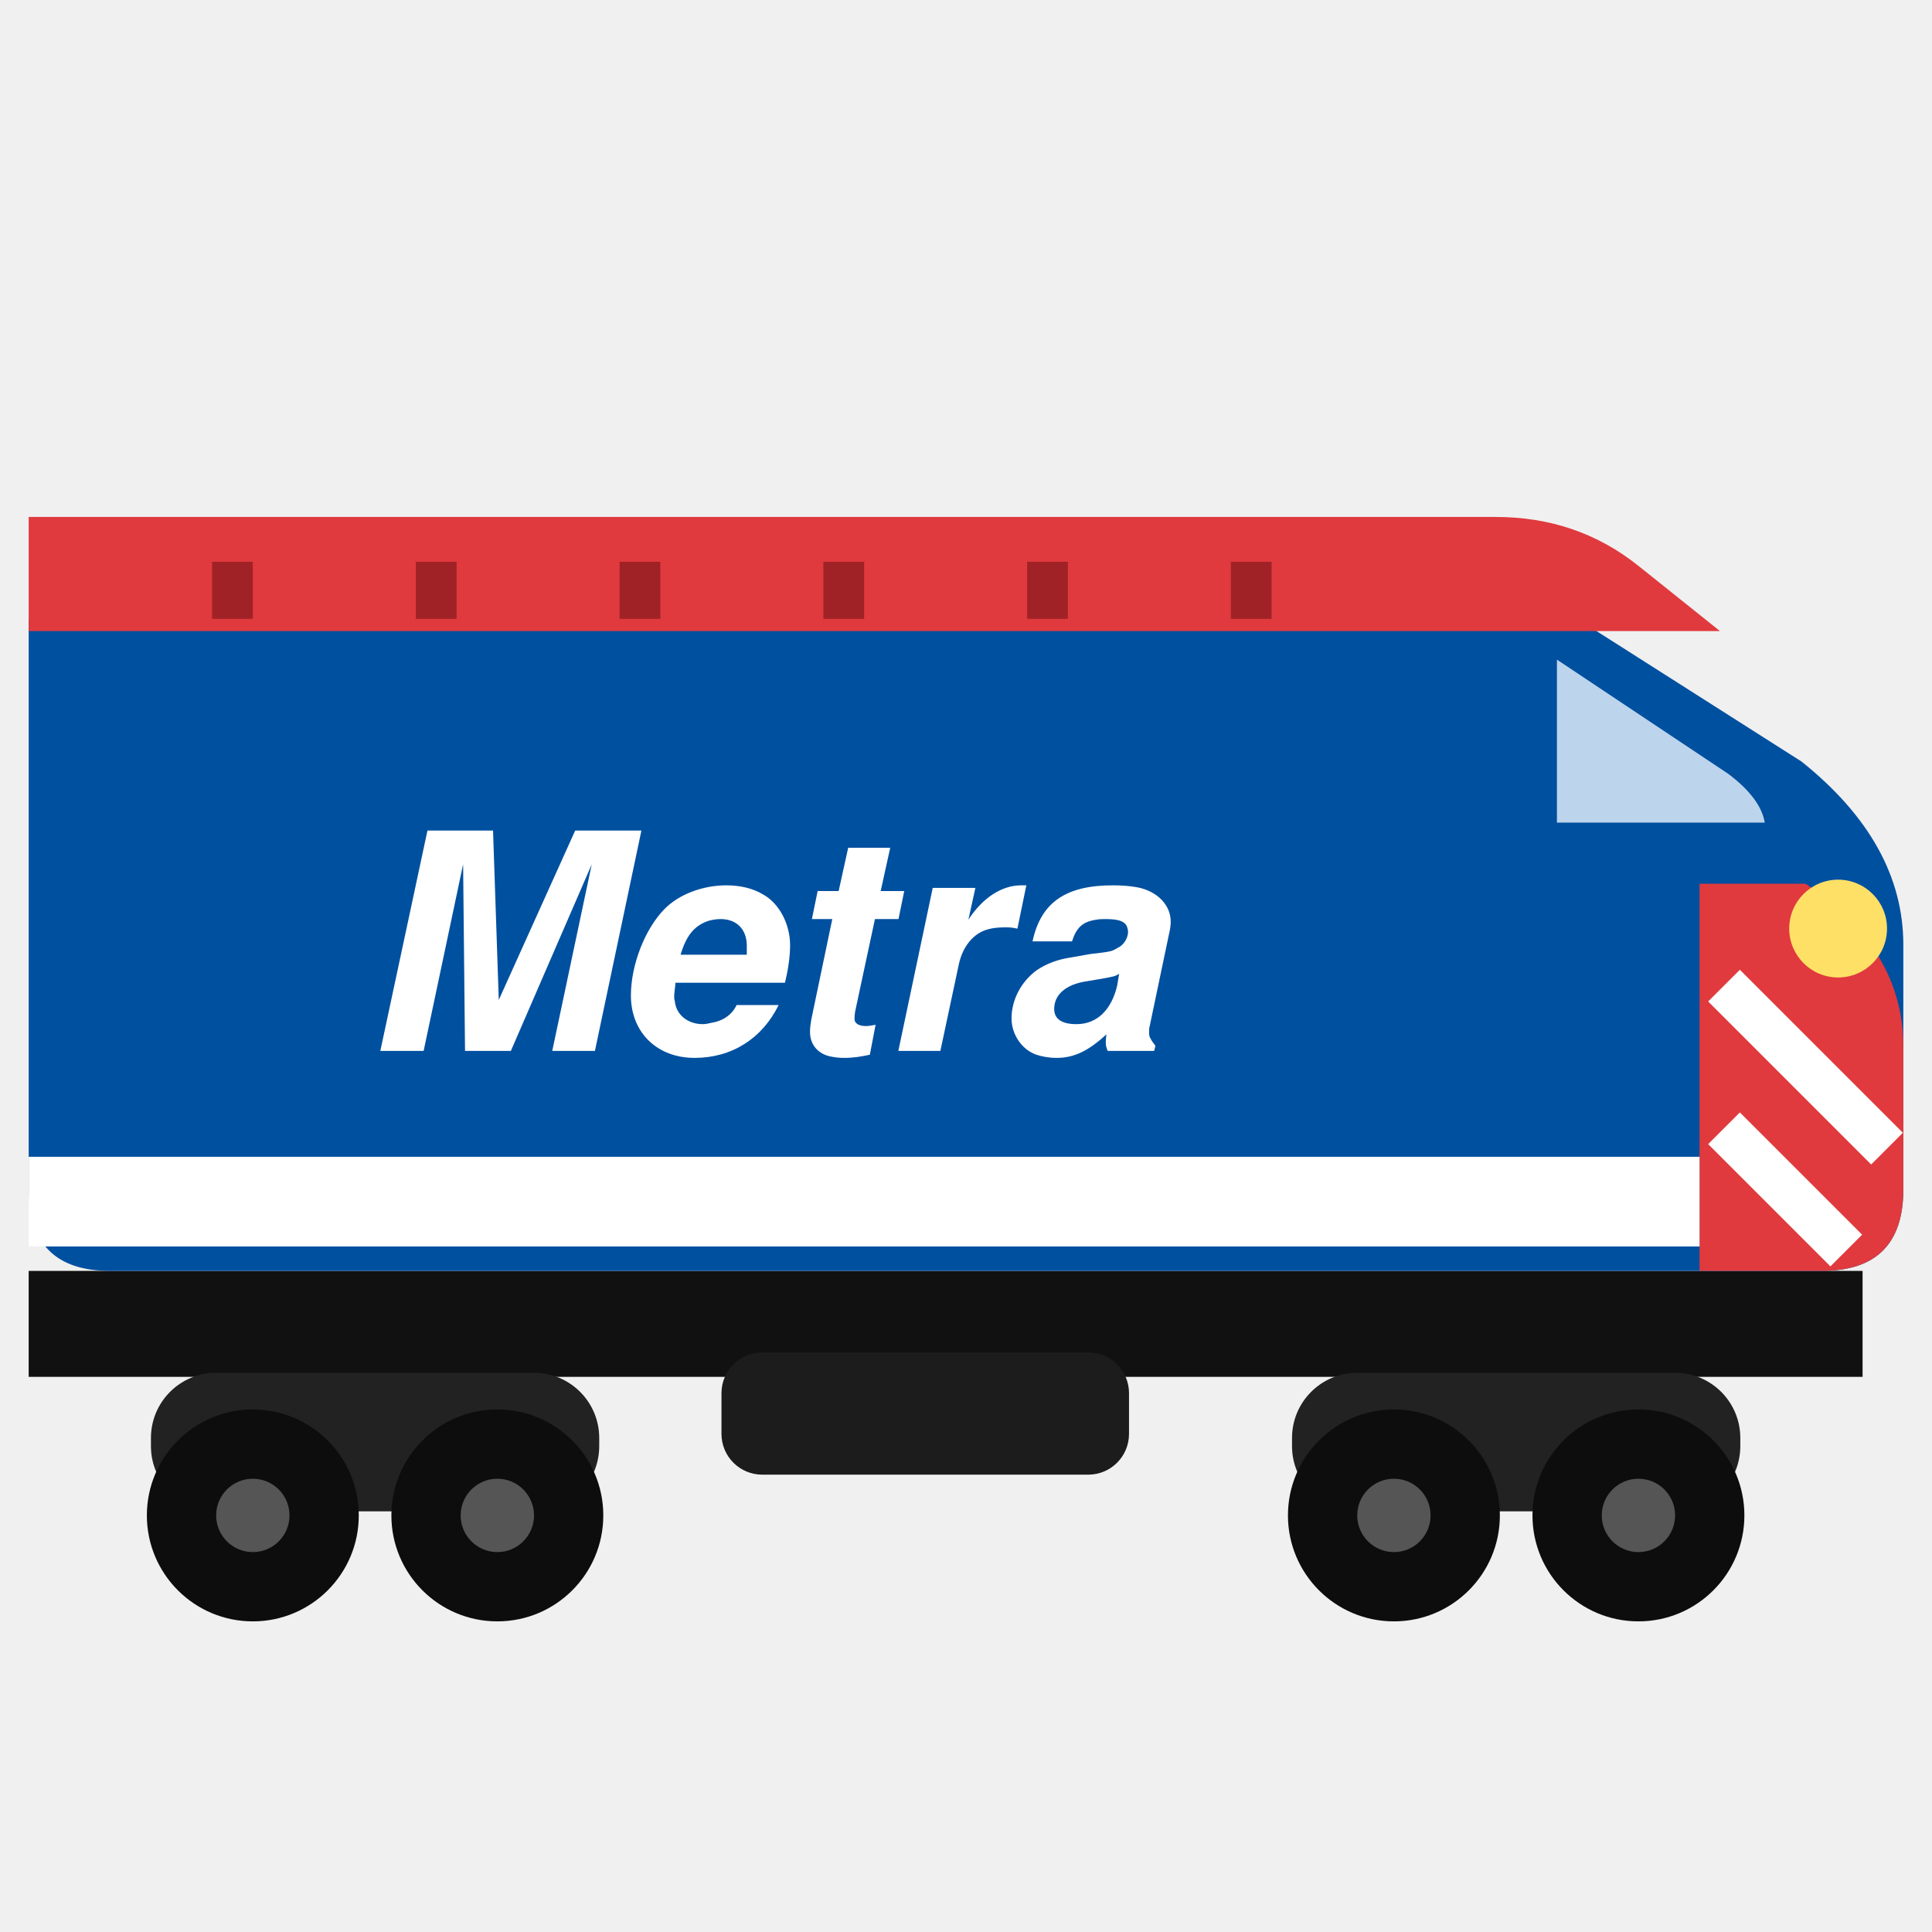
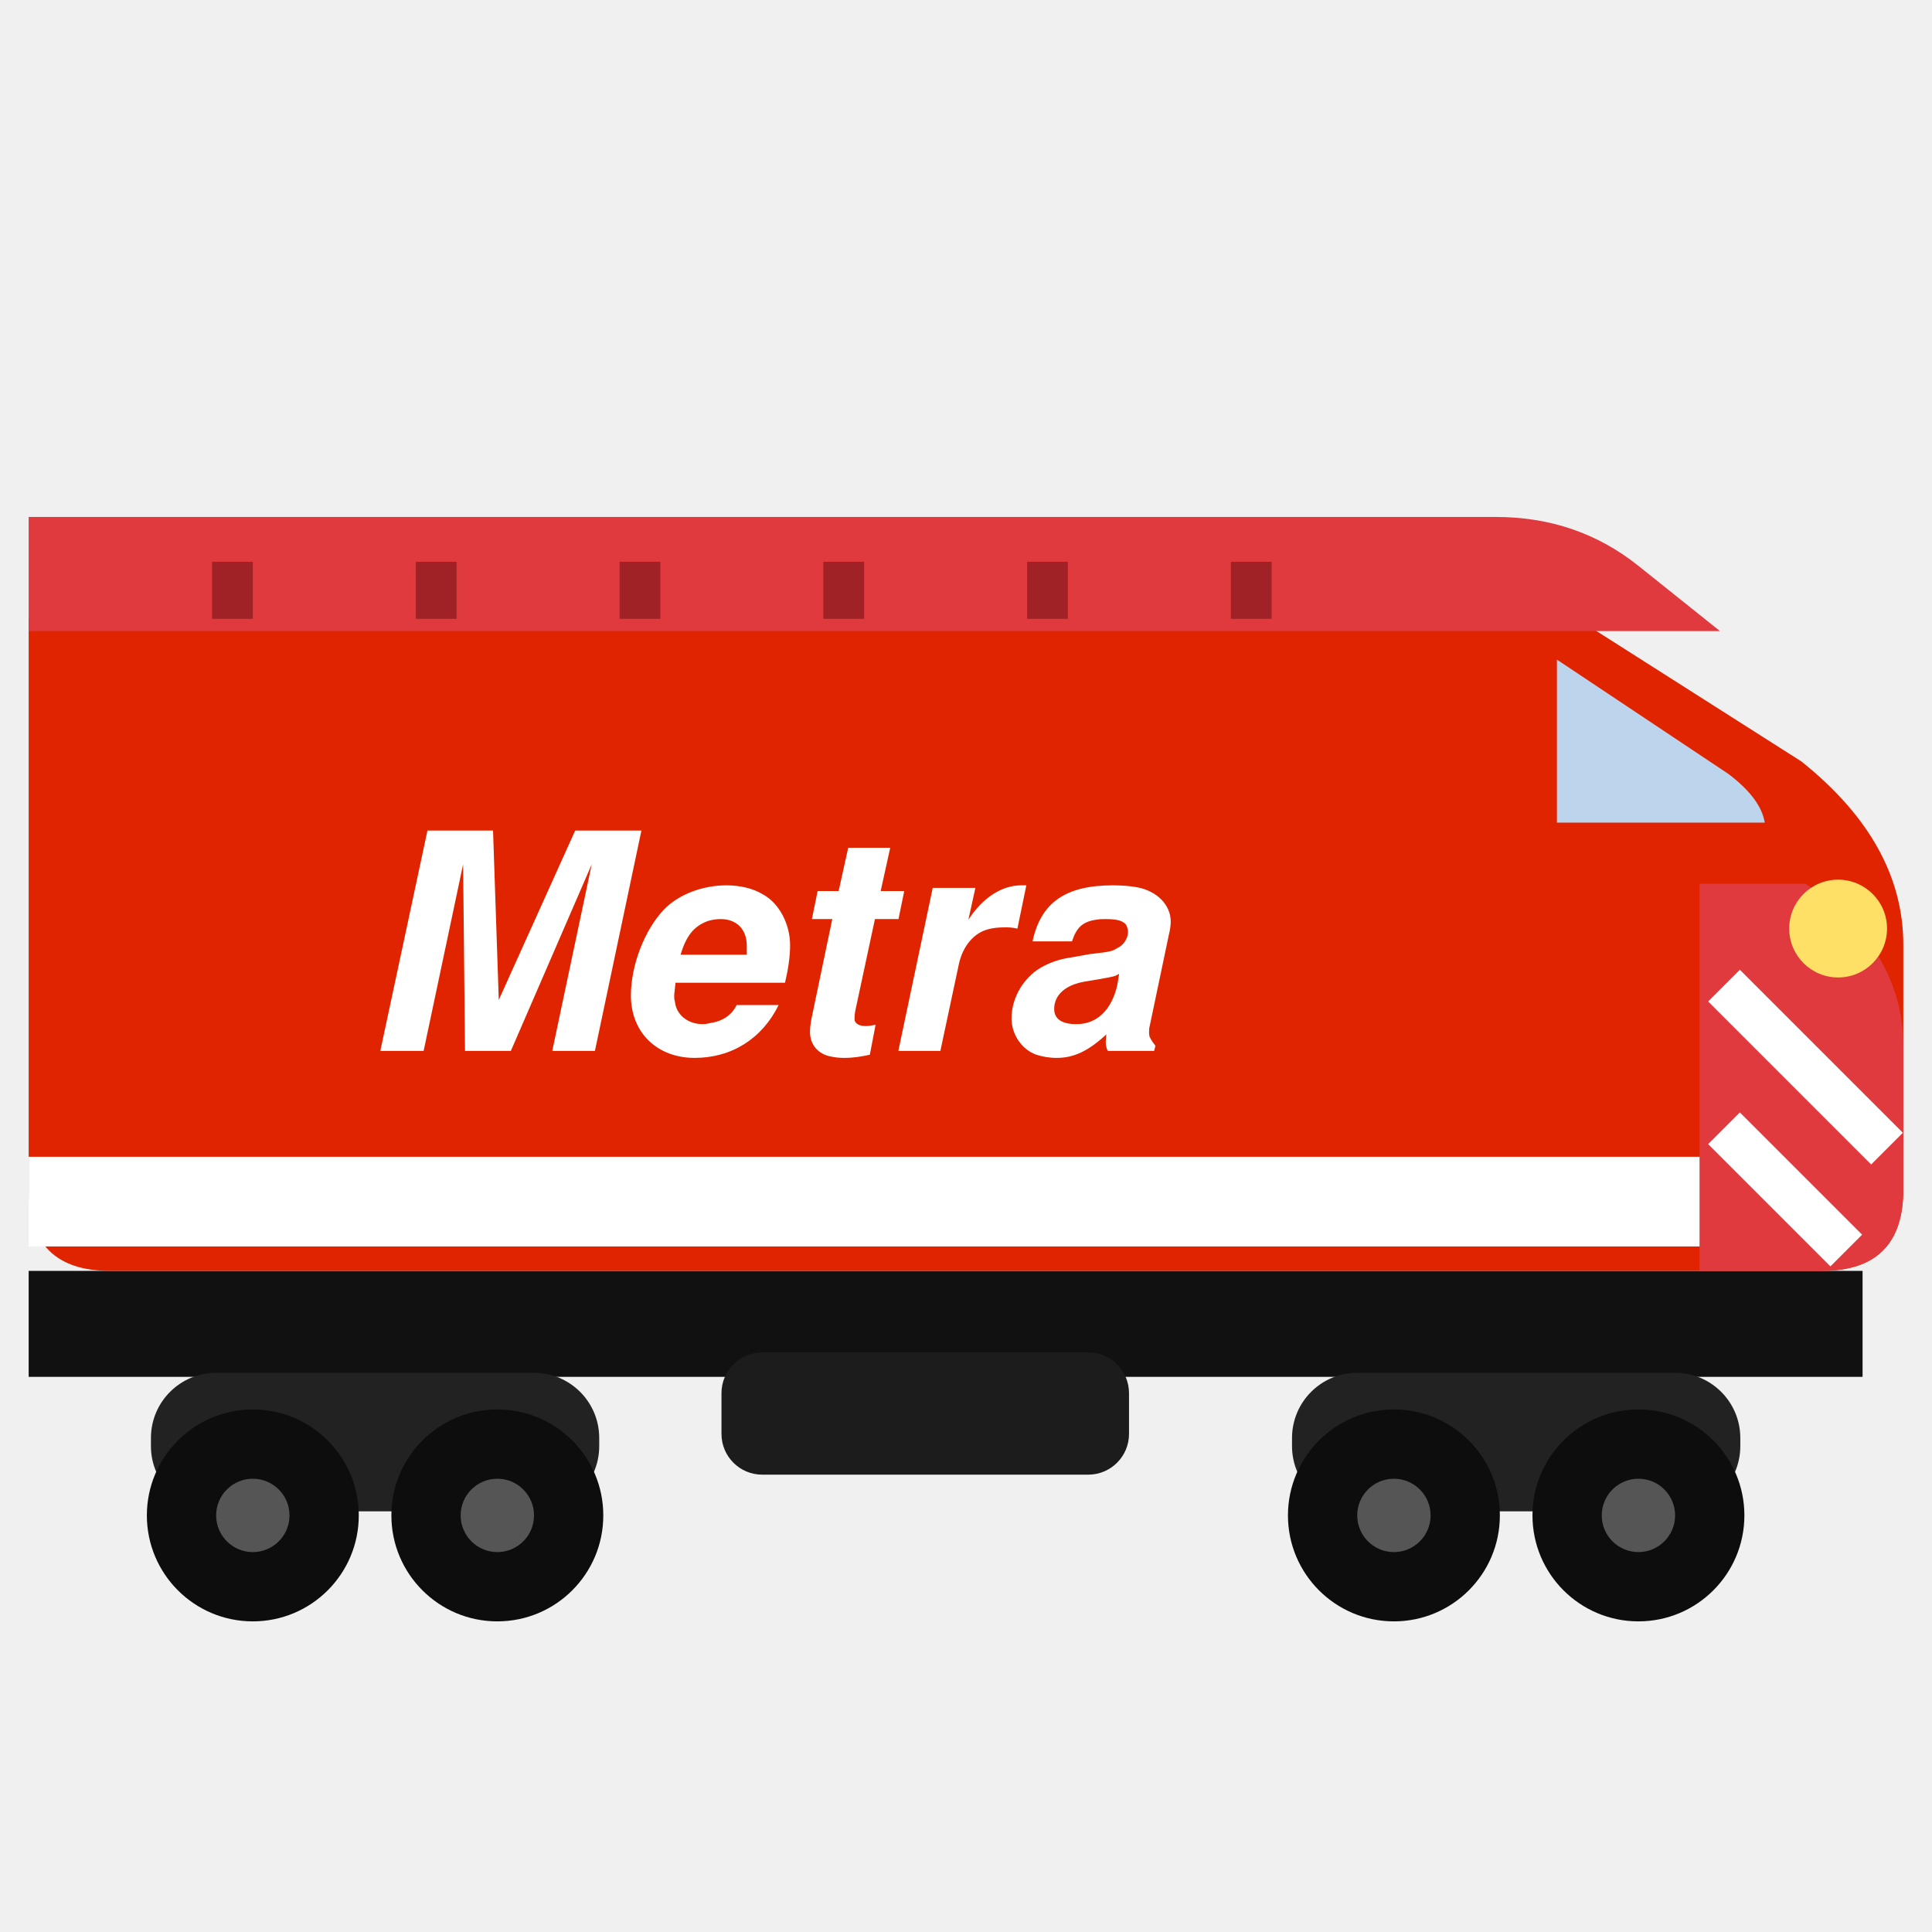
<svg xmlns="http://www.w3.org/2000/svg" viewBox="0 0 64 64">
  <g transform="translate(32,34) scale(1.35) translate(-32,-34)">
    <g>
      <rect x="9" y="40" width="45" height="2.6" fill="#111111" />
      <rect x="26" y="42" width="10" height="3" rx="1" fill="#1c1c1c" />
      <rect x="12" y="42.5" width="11" height="3.4" rx="1.6" fill="#222222" />
      <rect x="40" y="42.5" width="11" height="3.4" rx="1.6" fill="#222222" />
      <g fill="#0d0d0d">
        <circle cx="14.5" cy="46" r="2.6" />
        <circle cx="20.5" cy="46" r="2.6" />
        <circle cx="42.5" cy="46" r="2.6" />
        <circle cx="48.5" cy="46" r="2.6" />
      </g>
      <g fill="#555555">
        <circle cx="14.5" cy="46" r=".9" />
        <circle cx="20.5" cy="46" r=".9" />
        <circle cx="42.5" cy="46" r=".9" />
        <circle cx="48.5" cy="46" r=".9" />
      </g>
-       <path d="M9 24 h38 l5.5 3.5 q2.5 2 2.5 4.5 v6 q0 2 -2 2 h-42 q-2 0 -2 -2 z" fill="#0050a0" />
+       <path d="M9 24 h38 l5.5 3.5 q2.5 2 2.5 4.5 v6 q0 2 -2 2 h-42 q-2 0 -2 -2 z" fill="#E02400" />
      <path d="M9 21.5 h36 q2 0 3.5 1.2 l2 1.6 -41.5 0 z" fill="#e03a3e" />
      <g stroke="#a02226" stroke-width="1">
        <line x1="14" y1="22.6" x2="14" y2="24" />
        <line x1="19" y1="22.6" x2="19" y2="24" />
        <line x1="24" y1="22.6" x2="24" y2="24" />
        <line x1="29" y1="22.6" x2="29" y2="24" />
        <line x1="34" y1="22.6" x2="34" y2="24" />
        <line x1="39" y1="22.6" x2="39" y2="24" />
      </g>
      <path d="M46.5 25 l4.2 2.8 q.8 .6 .9 1.2 l-5.1 0 z" fill="#bcd4ec" />
      <path d="M52.6 30.5 q2.4 1.6 2.4 4v3.5 q0 2 -2 2 h-3 v-9.5 z" fill="#e03a3e" />
      <g stroke="#ffffff" stroke-width="1.1">
        <line x1="50.6" y1="33" x2="54.6" y2="37" />
        <line x1="50.6" y1="36.5" x2="53.6" y2="39.5" />
      </g>
      <rect x="9" y="37.2" width="41" height="2.2" fill="#ffffff" />
      <text x="27" y="34.6" font-family="Helvetica, Arial, sans-serif" font-size="7.4" font-weight="bold" font-style="italic" fill="#ffffff" text-anchor="middle">Metra</text>
      <circle cx="53.4" cy="31.6" r="1.2" fill="#ffe066" />
    </g>
  </g>
</svg>
